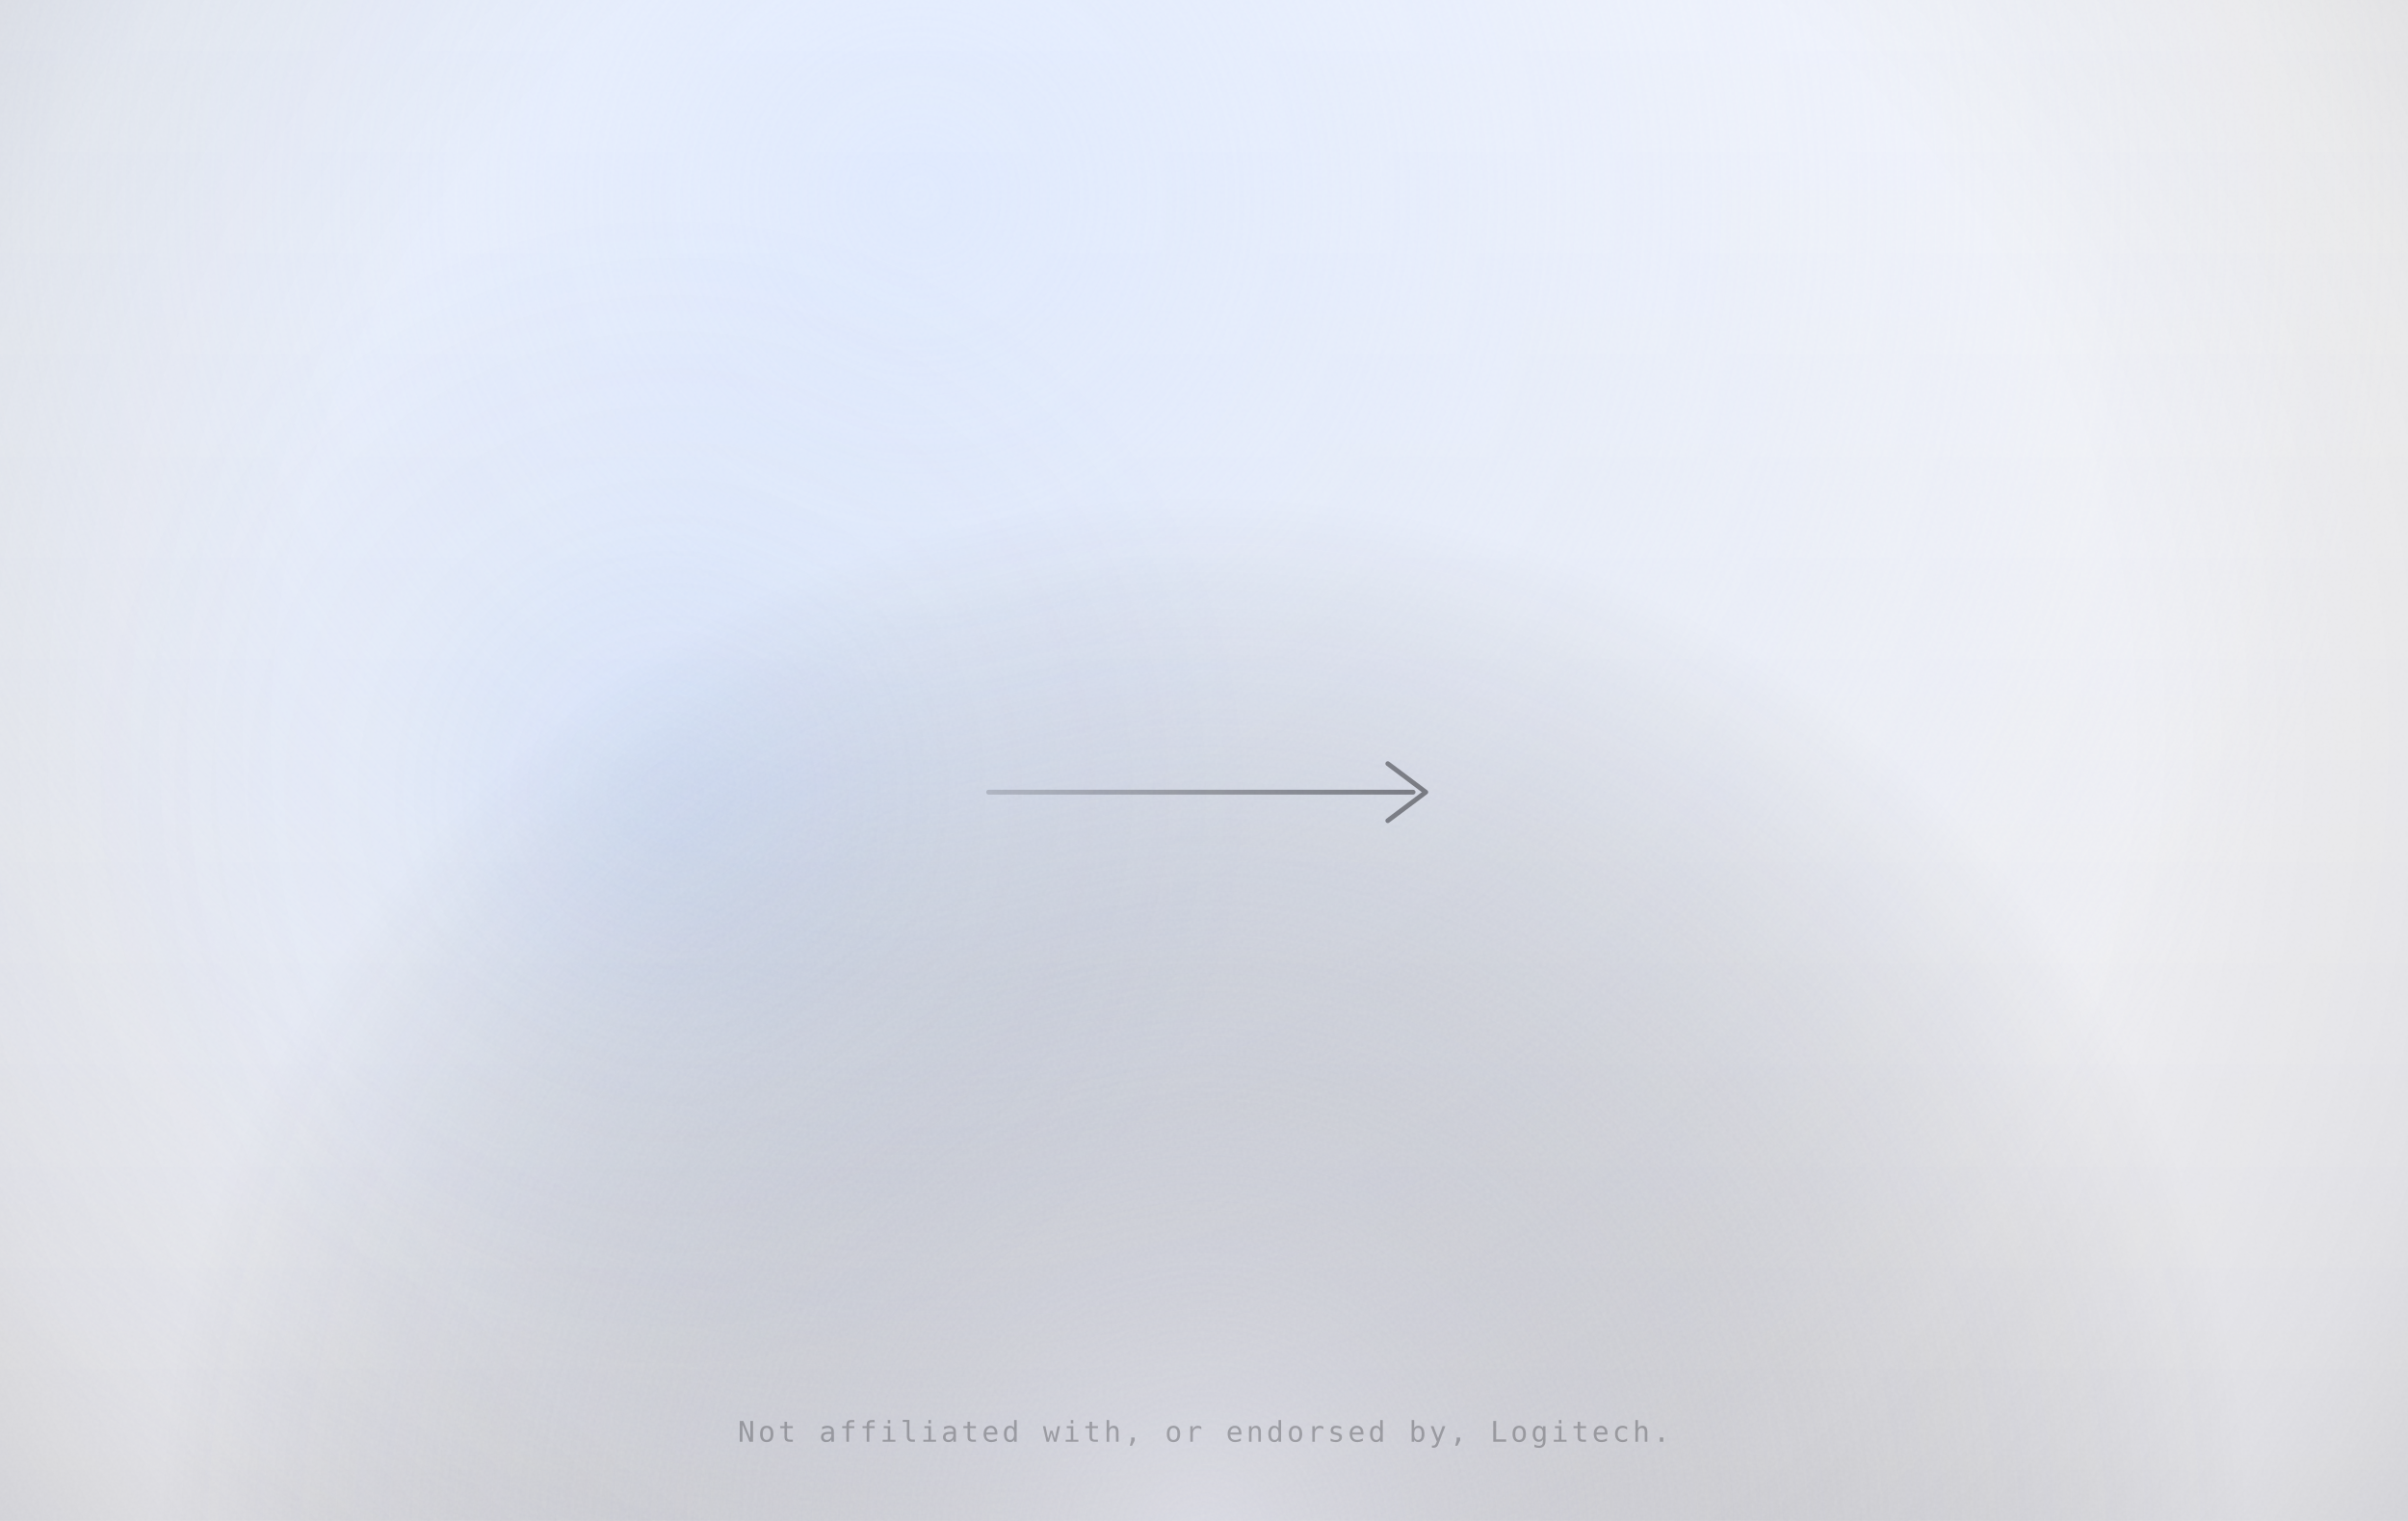
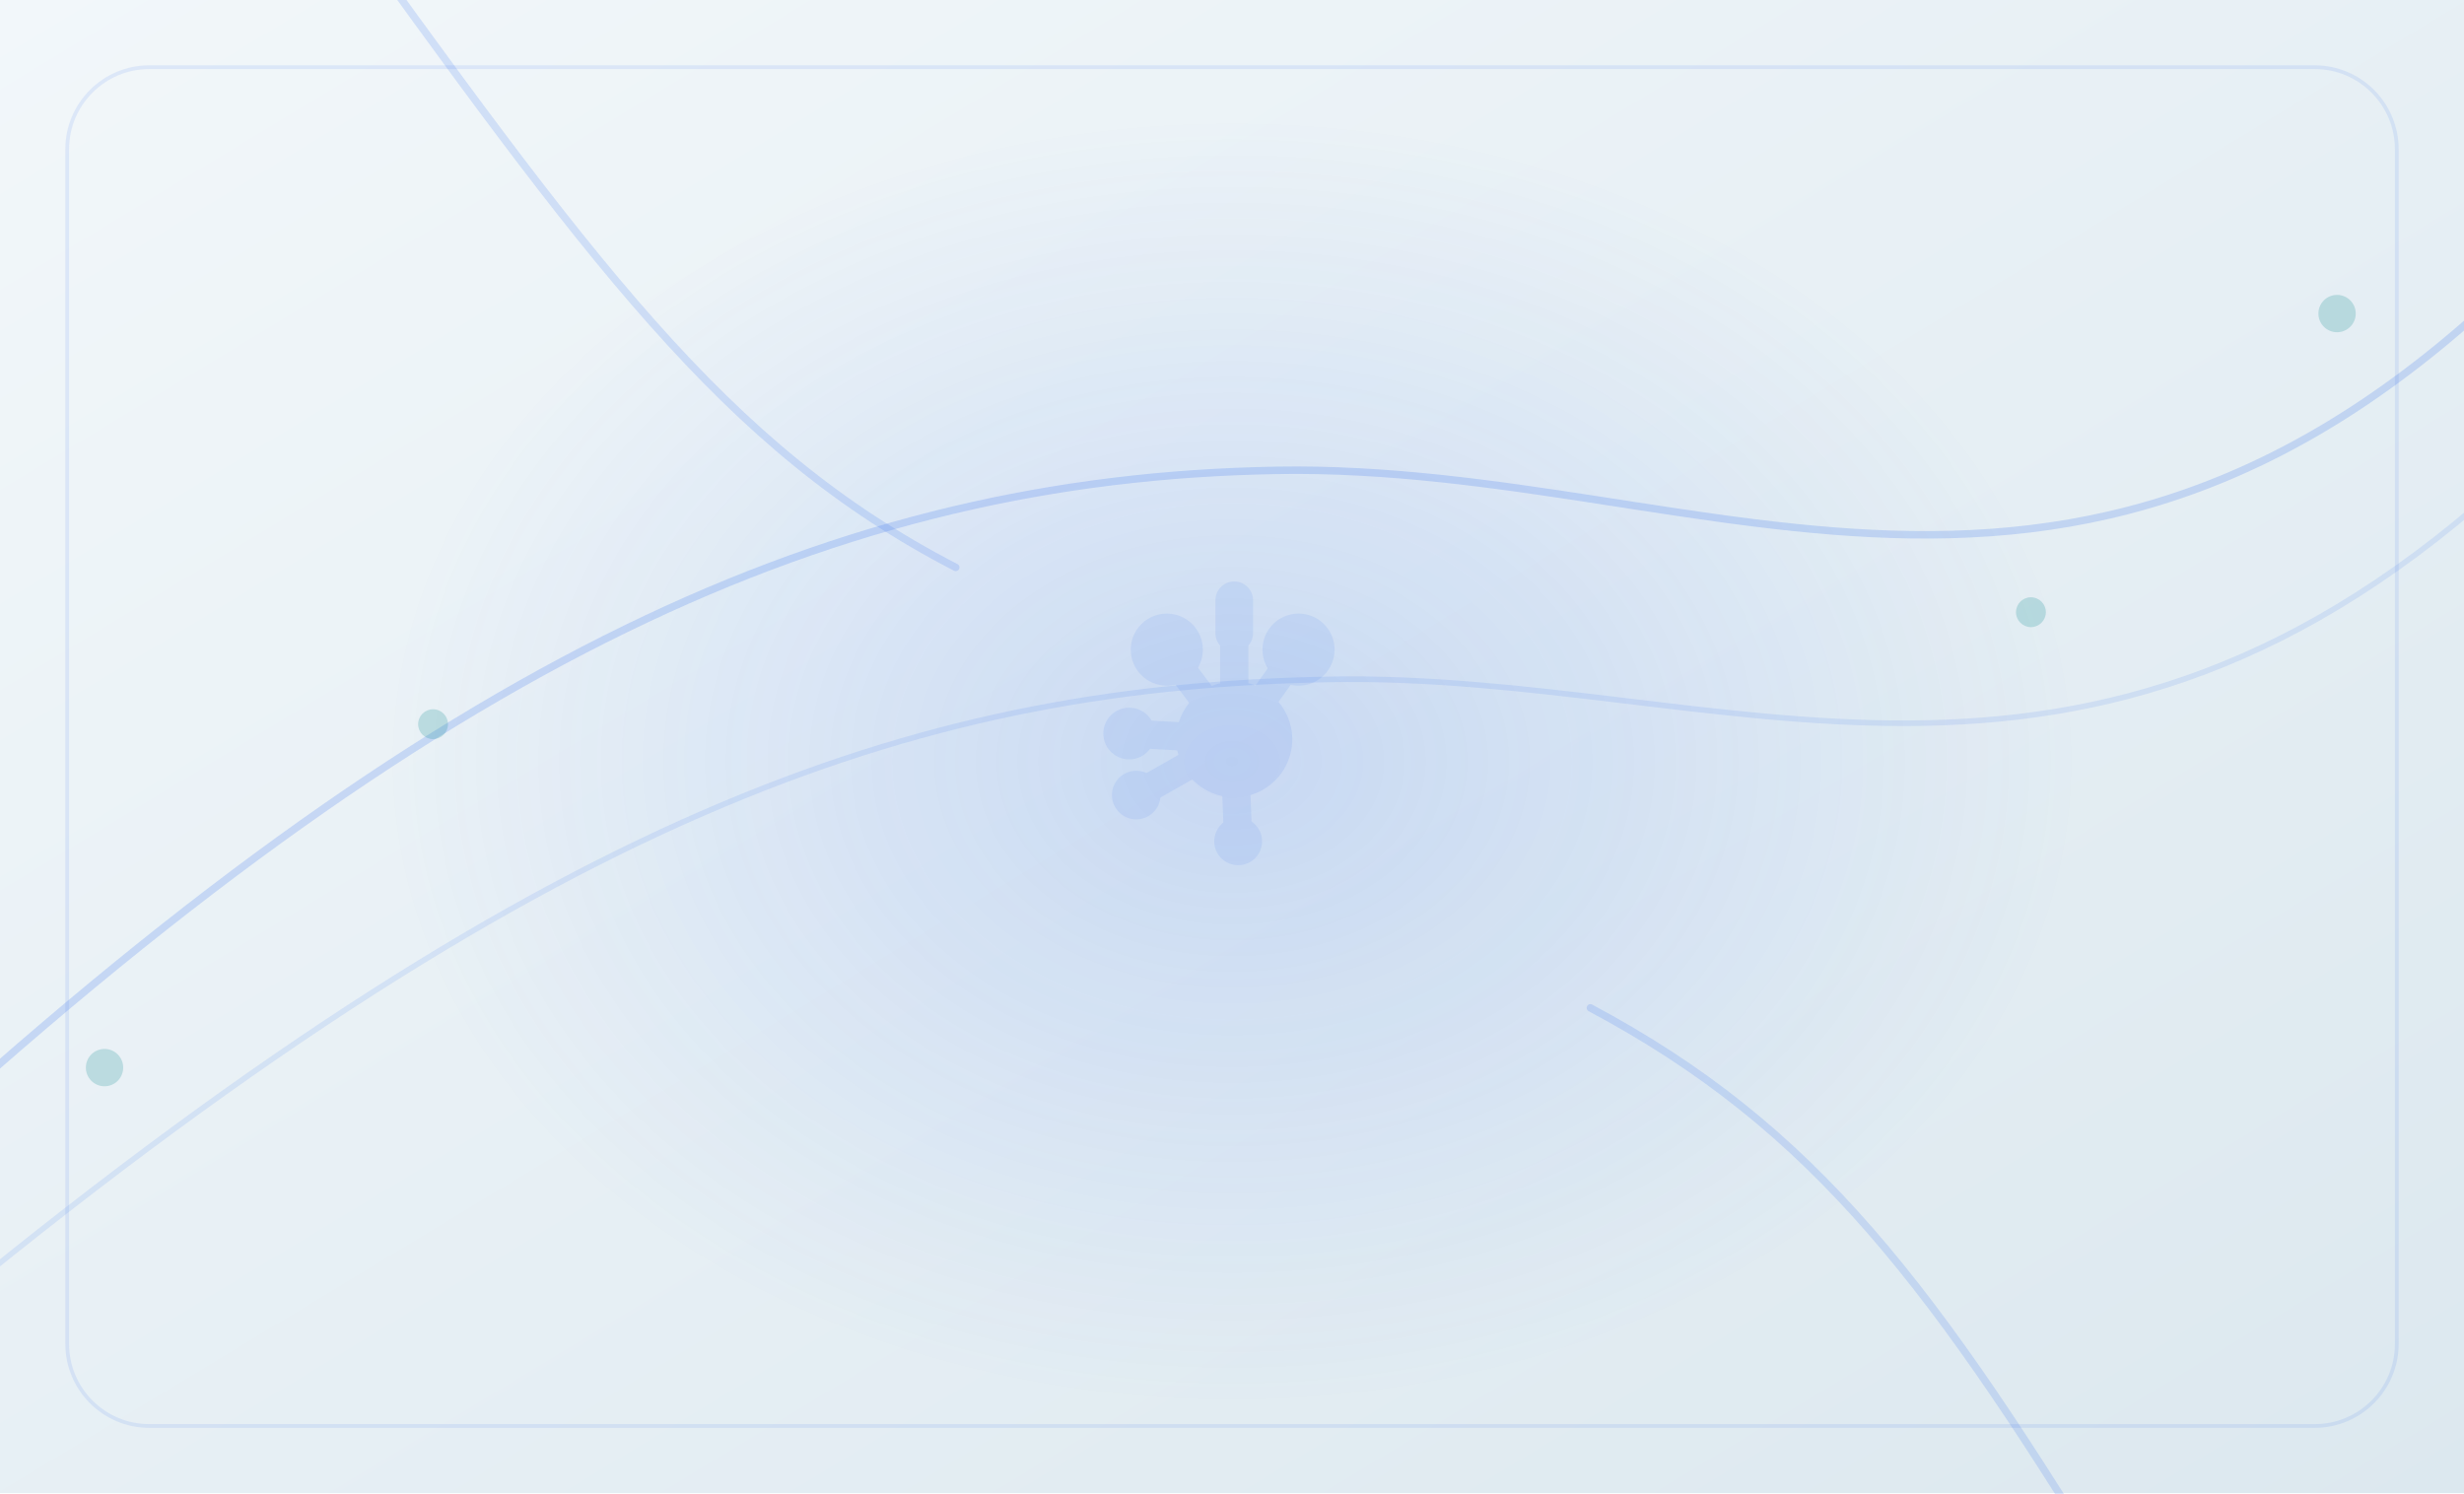
- <svg xmlns="http://www.w3.org/2000/svg" class="art" id="dmg-art" viewBox="0 0 760 480" width="760" height="480">
+ <svg xmlns="http://www.w3.org/2000/svg" width="660" height="400" viewBox="0 0 660 400">
  <defs>
-     <linearGradient id="g-field" x1="0" y1="0" x2="0" y2="480" gradientUnits="userSpaceOnUse">
-       <stop id="g-field-0" offset="0" stop-color="#f6f6f8" />
-       <stop id="g-field-1" offset="1" stop-color="#e7e7ec" />
+     <linearGradient id="field" x1="0" y1="0" x2="1" y2="1">
+       <stop offset="0" stop-color="#F2F7FA" />
+       <stop offset="1" stop-color="#DCE8EF" />
    </linearGradient>
-     <radialGradient id="g-ambient" cx="290" cy="62" r="470" gradientUnits="userSpaceOnUse">
-       <stop id="g-ambient-0" offset="0" stop-color="#cfe0ff" stop-opacity="0.6" />
-       <stop id="g-ambient-1" offset="1" stop-color="#cfe0ff" stop-opacity="0" />
+     <radialGradient id="halo" cx="50%" cy="50%" r="50%">
+       <stop offset="0" stop-color="#2563EB" stop-opacity=".16" />
+       <stop offset="1" stop-color="#2563EB" stop-opacity="0" />
    </radialGradient>
-     <radialGradient id="g-bloom" cx="212" cy="250" r="186" gradientUnits="userSpaceOnUse">
-       <stop id="g-bloom-0" offset="0" stop-color="#3b82f6" stop-opacity="0.1" />
-       <stop id="g-bloom-1" offset="0.46" stop-color="#3b82f6" stop-opacity="0.034" />
-       <stop offset="1" stop-color="#3b82f6" stop-opacity="0" />
-     </radialGradient>
-     <radialGradient id="g-floor" cx="380" cy="486" r="330" gradientUnits="userSpaceOnUse">
-       <stop id="g-floor-0" offset="0" stop-color="#c7c7d2" stop-opacity="0.45" />
-       <stop offset="1" stop-color="#0f0f12" stop-opacity="0" />
-     </radialGradient>
-     <radialGradient id="g-vignette" cx="380" cy="232" r="468" gradientUnits="userSpaceOnUse">
-       <stop offset="0" stop-color="#000000" stop-opacity="0" />
-       <stop offset="0.62" stop-color="#000000" stop-opacity="0" />
-       <stop id="g-vig-1" offset="0.86" stop-color="#000000" stop-opacity="0.05" />
-       <stop id="g-vig-2" offset="1" stop-color="#000000" stop-opacity="0.11" />
-     </radialGradient>
-     <linearGradient id="g-arrow" x1="312" y1="0" x2="450" y2="0" gradientUnits="userSpaceOnUse">
-       <stop id="g-arrow-0" offset="0" stop-color="#1c1c21" stop-opacity="0.18" />
-       <stop id="g-arrow-1" offset="1" stop-color="#1c1c21" stop-opacity="0.5" />
-     </linearGradient>
-     <filter id="grain" x="0" y="0" width="100%" height="100%">
-       <feTurbulence type="fractalNoise" baseFrequency="0.9" numOctaves="2" stitchTiles="stitch" result="n" />
-       <feColorMatrix in="n" type="matrix" values="0 0 0 0 0.5  0 0 0 0 0.5  0 0 0 0 0.5  0 0 0 0.5 0" />
-     </filter>
  </defs>
-   <rect width="760" height="480" fill="url(#g-field)" />
-   <rect id="ambient-rect" width="760" height="480" fill="url(#g-ambient)" />
-   <rect width="760" height="480" fill="url(#g-bloom)" />
-   <rect width="760" height="480" fill="url(#g-floor)" />
-   <rect width="760" height="480" fill="url(#g-vignette)" />
-   <rect id="grain-rect" width="760" height="480" filter="url(#grain)" style="mix-blend-mode:soft-light" />
-   <path id="arrow-path" d="M312 250 L446 250 M438 241 L450 250 L438 259" fill="none" stroke="url(#g-arrow)" stroke-width="1.5" stroke-linecap="round" stroke-linejoin="round" />
-   <text id="legal" x="380" y="455" text-anchor="middle" font-family="ui-monospace, 'SF Mono', Menlo, monospace" font-size="9" letter-spacing="1" fill="#1c1c21" fill-opacity="0.3">Not affiliated with, or endorsed by, Logitech.</text>
+   <rect width="660" height="400" fill="url(#field)" />
+   <ellipse cx="330" cy="204" rx="230" ry="172" fill="url(#halo)" />
+   <g fill="none" stroke="#2563EB" stroke-linecap="round">
+     <path d="M-28 310 C118 176 224 128 342 126 S562 196 688 60" opacity=".19" stroke-width="2" />
+     <path d="M-12 348 C152 214 250 184 356 182 S558 234 674 126" opacity=".11" stroke-width="1.5" />
+     <path d="M86 -30 C158 70 194 120 256 152" opacity=".16" stroke-width="2" />
+     <path d="M570 430 C518 344 486 302 426 270" opacity=".16" stroke-width="2" />
+   </g>
+   <g fill="#128C91" opacity=".22">
+     <circle cx="28" cy="286" r="5" />
+     <circle cx="116" cy="194" r="4" />
+     <circle cx="544" cy="164" r="4" />
+     <circle cx="626" cy="84" r="5" />
+   </g>
+   <g transform="translate(276 144) scale(.105)" fill="#2563EB" opacity=".09">
+     <path d="M520 515 L348 286 M520 515 L684 286 M520 515 L520 202 M520 515 L252 500 M520 515 L270 657 M520 515 L530 775" stroke="#2563EB" stroke-width="72" stroke-linecap="round" />
+     <circle cx="520" cy="515" r="148" />
+     <circle cx="348" cy="286" r="92" />
+     <circle cx="684" cy="286" r="92" />
+     <rect x="472" y="112" width="96" height="180" rx="48" />
+     <circle cx="252" cy="500" r="66" />
+     <circle cx="270" cy="657" r="62" />
+     <circle cx="530" cy="775" r="61" />
+   </g>
+   <rect x="18" y="18" width="624" height="364" rx="22" fill="none" stroke="#2563EB" stroke-opacity=".10" />
</svg>
